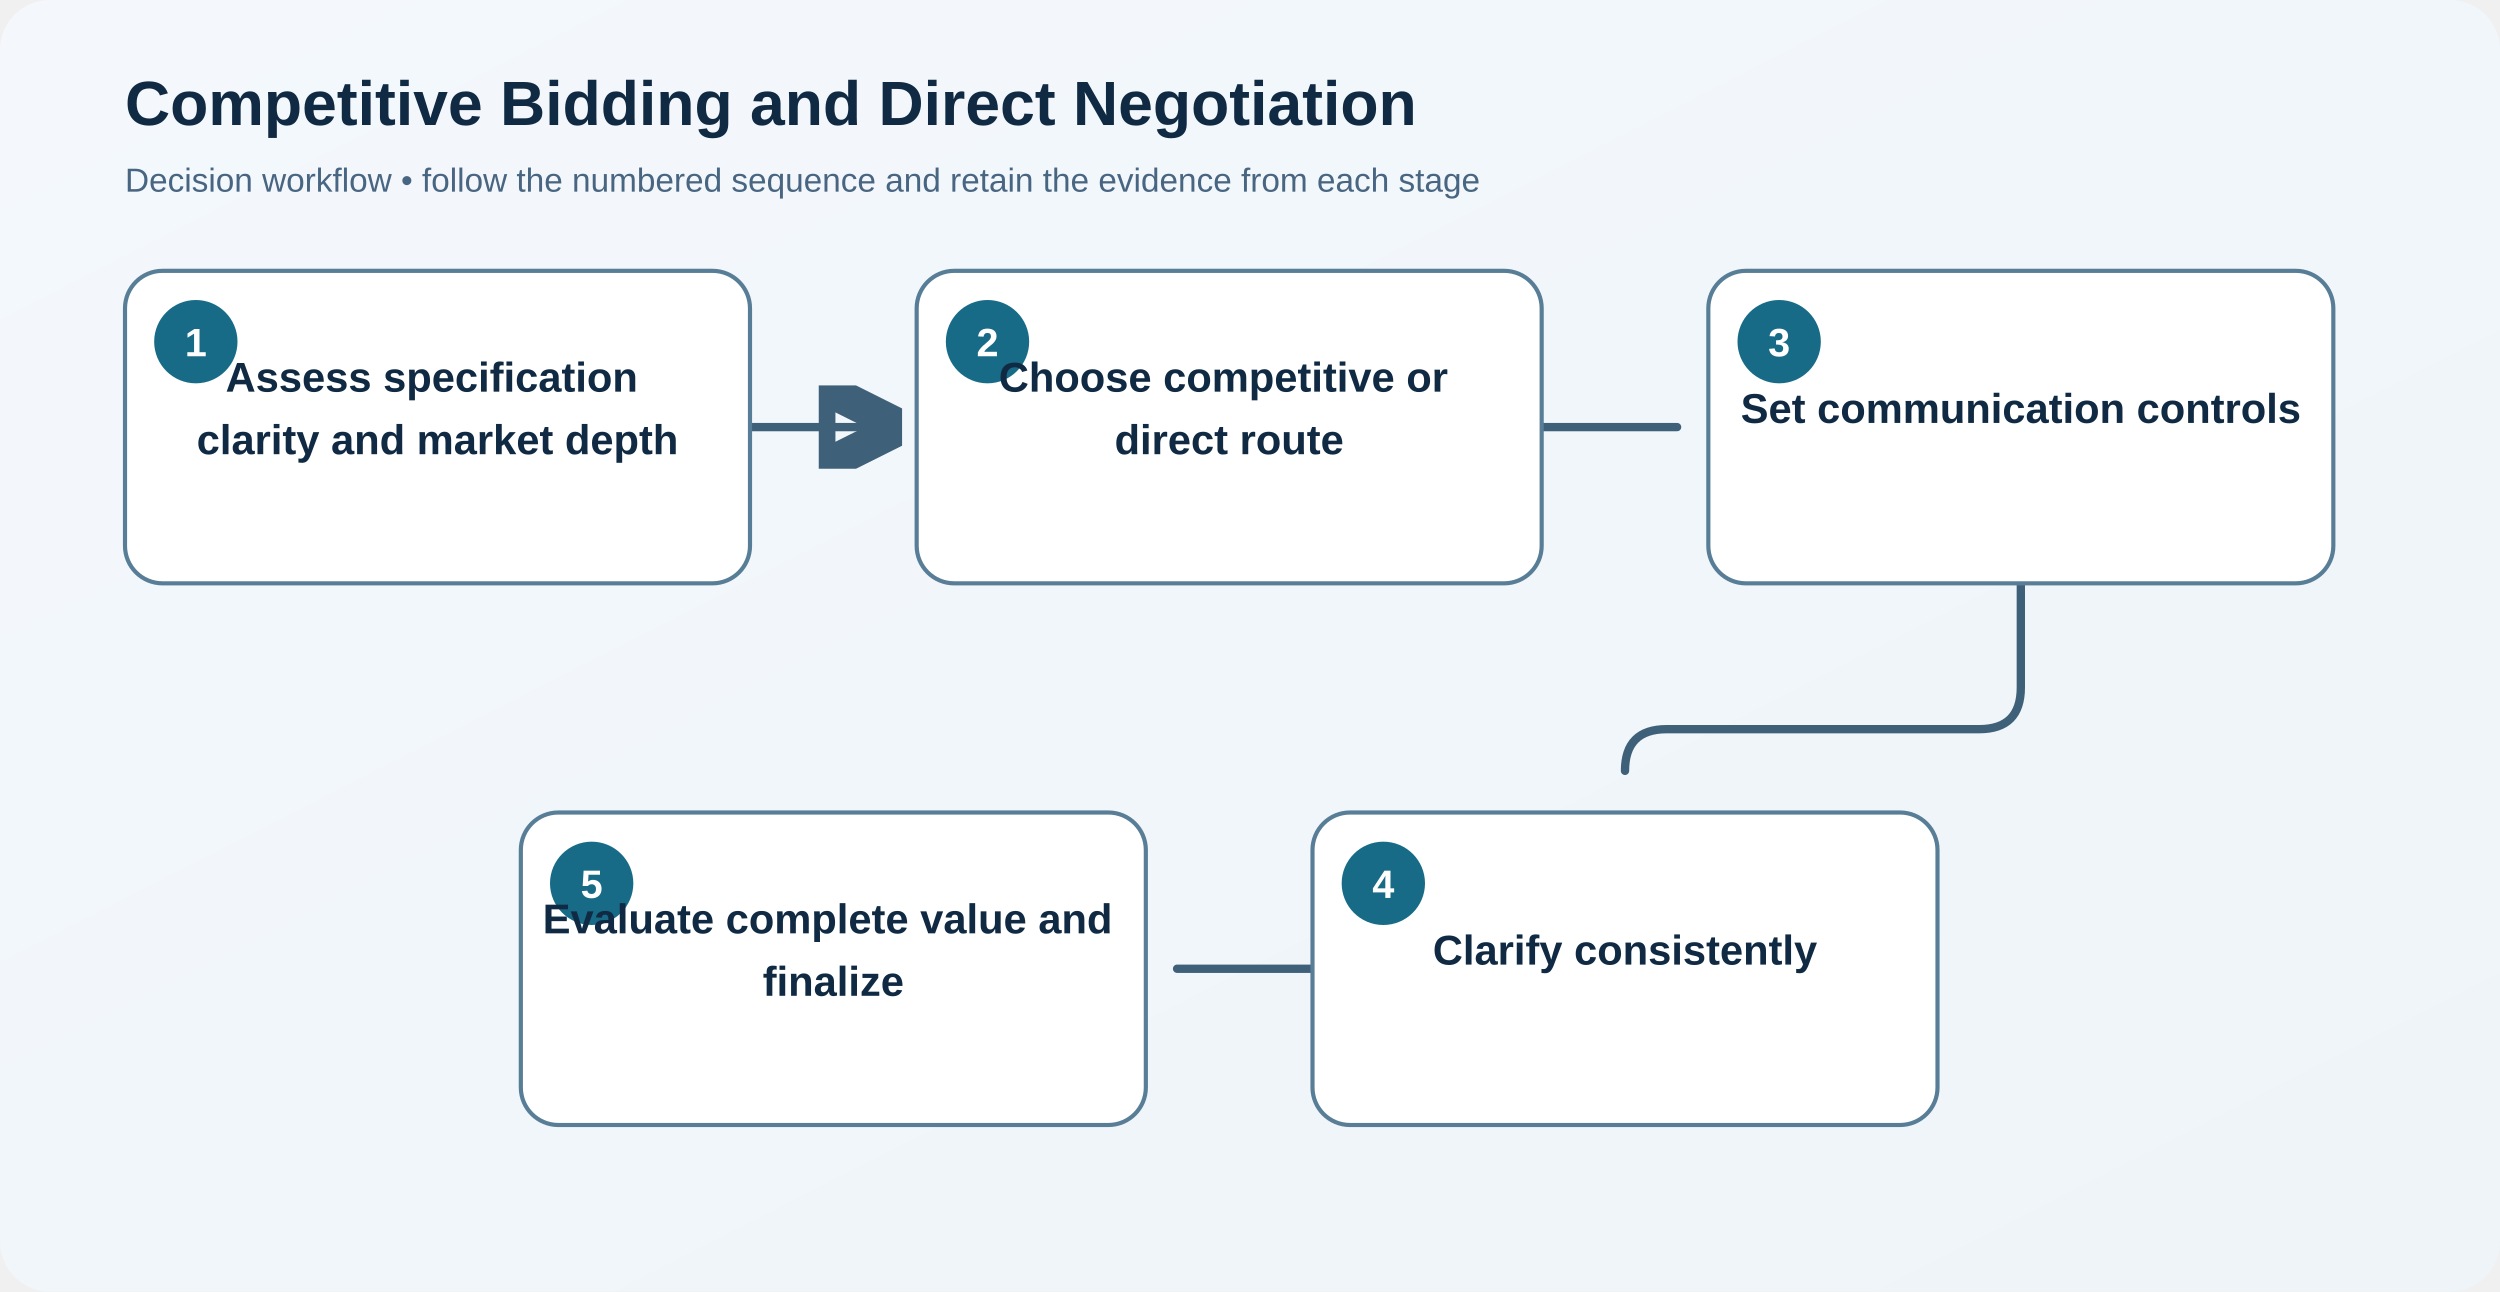
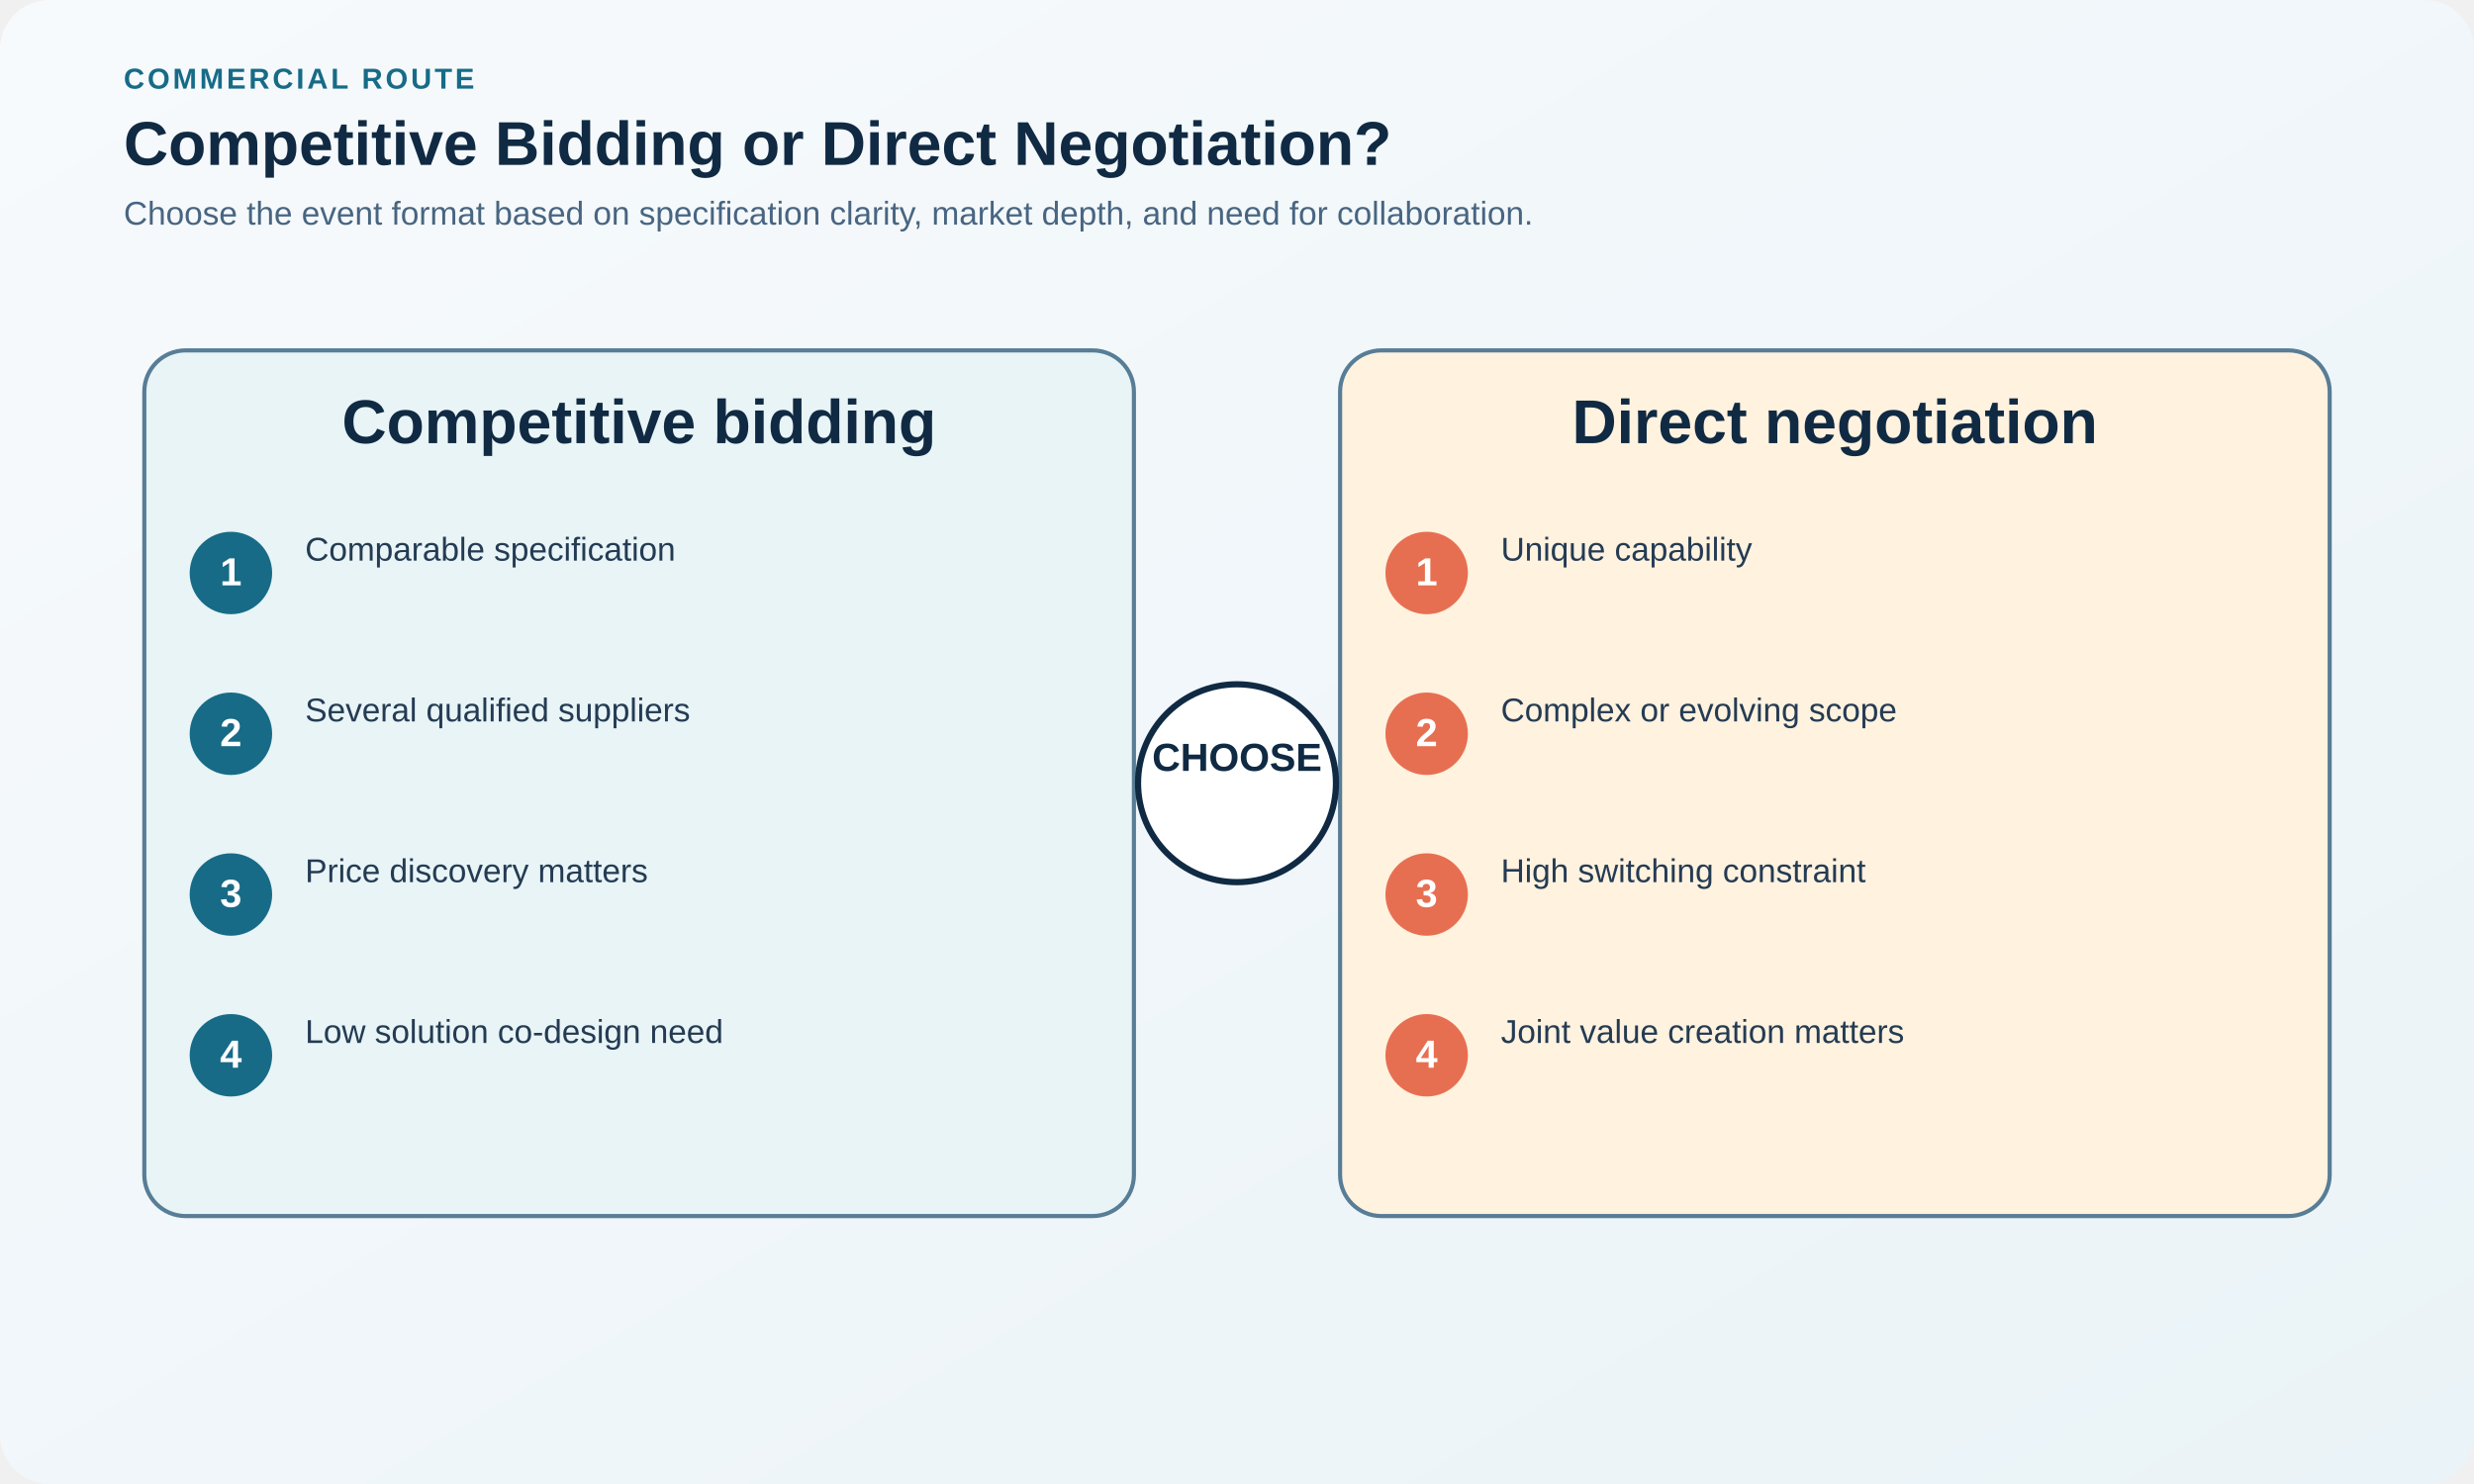
- <svg xmlns="http://www.w3.org/2000/svg" width="1200" height="620" viewBox="0 0 1200 620" role="img" aria-labelledby="title desc">
+ <svg xmlns="http://www.w3.org/2000/svg" width="1200" height="720" viewBox="0 0 1200 720" role="img" aria-labelledby="title desc">
  <defs>
    <linearGradient id="bg" x1="0" x2="1" y1="0" y2="1">
-       <stop offset="0" stop-color="#f4f8fc" />
-       <stop offset="1" stop-color="#eef4f8" />
+       <stop offset="0" stop-color="#f7fafc" />
+       <stop offset="1" stop-color="#eaf3f7" />
    </linearGradient>
    <marker id="arrow" markerWidth="10" markerHeight="10" refX="8" refY="5" orient="auto">
-       <path d="M0 0 L10 5 L0 10 Z" fill="#3e6078" />
+       <path d="M0 0 L10 5 L0 10 Z" fill="#486581" />
    </marker>
  </defs>
-   <style>text{font-family:Arial,Helvetica,sans-serif}.heading{font-size:30px;font-weight:700;fill:#102a43}.sub{font-size:16px;fill:#486581}.label{font-size:20px;font-weight:700;fill:#102a43}.num{font-size:19px;font-weight:700;fill:#fff}g rect{fill:#fff;stroke:#587d96;stroke-width:2}g circle{fill:#176b87}path{fill:none;stroke:#3e6078;stroke-width:4;stroke-linecap:round;stroke-linejoin:round;marker-end:url(#arrow)}</style>
-   <rect width="1200" height="620" rx="24" fill="url(#bg)" />
-   <text class="heading" x="60" y="60">Competitive Bidding and Direct Negotiation</text>
-   <text class="sub" x="60" y="92">Decision workflow • follow the numbered sequence and retain the evidence from each stage</text>
-   <path d="M360 205 H425" />
-   <path d="M740 205 H805" />
-   <path d="M970 280 V330 Q970 350 950 350 H800 Q780 350 780 370" />
-   <path d="M630 465 H565" />
-   <g>
-     <rect x="60" y="130" width="300" height="150" rx="18" />
-     <circle cx="94" cy="164" r="20" />
-     <text class="num" x="94" y="171" text-anchor="middle">1</text>
-     <text class="label" text-anchor="middle">
-       <tspan x="210" y="188">Assess specification</tspan>
-       <tspan x="210" y="218">clarity and market depth</tspan>
-     </text>
-   </g>
-   <g>
-     <rect x="440" y="130" width="300" height="150" rx="18" />
-     <circle cx="474" cy="164" r="20" />
-     <text class="num" x="474" y="171" text-anchor="middle">2</text>
-     <text class="label" text-anchor="middle">
-       <tspan x="590" y="188">Choose competitive or</tspan>
-       <tspan x="590" y="218">direct route</tspan>
-     </text>
-   </g>
-   <g>
-     <rect x="820" y="130" width="300" height="150" rx="18" />
-     <circle cx="854" cy="164" r="20" />
-     <text class="num" x="854" y="171" text-anchor="middle">3</text>
-     <text class="label" text-anchor="middle">
-       <tspan x="970" y="203">Set communication controls</tspan>
-     </text>
-   </g>
-   <g>
-     <rect x="630" y="390" width="300" height="150" rx="18" />
-     <circle cx="664" cy="424" r="20" />
-     <text class="num" x="664" y="431" text-anchor="middle">4</text>
-     <text class="label" text-anchor="middle">
-       <tspan x="780" y="463">Clarify consistently</tspan>
-     </text>
-   </g>
-   <g>
-     <rect x="250" y="390" width="300" height="150" rx="18" />
-     <circle cx="284" cy="424" r="20" />
-     <text class="num" x="284" y="431" text-anchor="middle">5</text>
-     <text class="label" text-anchor="middle">
-       <tspan x="400" y="448">Evaluate complete value and</tspan>
-       <tspan x="400" y="478">finalize</tspan>
-     </text>
-   </g>
+   <style>text{font-family:Arial,Helvetica,sans-serif}.title{font-size:30px;font-weight:700;fill:#102a43}.eyebrow{font-size:14px;font-weight:700;letter-spacing:1.4px;fill:#176b87}.subtitle{font-size:16px;fill:#486581}.label{font-size:19px;font-weight:700;fill:#102a43}.barlabel{font-size:15px;font-weight:700;fill:#fff}.body{font-size:16px;fill:#243b53}.small{font-size:14px;fill:#486581}.metric{font-size:24px;font-weight:700;fill:#176b87}.white{fill:#fff}.line{fill:none;stroke:#587d96;stroke-width:3;stroke-linecap:round;stroke-linejoin:round}.arrow{fill:none;stroke:#486581;stroke-width:3;stroke-linecap:round;marker-end:url(#arrow)}</style>
+   <rect width="1200" height="720" rx="24" fill="url(#bg)" />
+   <text x="60" y="43" class="eyebrow" text-anchor="start">
+     <tspan x="60" y="43">COMMERCIAL ROUTE</tspan>
+   </text>
+   <text x="60" y="80" class="title" text-anchor="start">
+     <tspan x="60" y="80">Competitive Bidding or Direct Negotiation?</tspan>
+   </text>
+   <text x="60" y="109" class="subtitle" text-anchor="start">
+     <tspan x="60" y="109">Choose the event format based on specification clarity, market depth, and need for collaboration.</tspan>
+   </text>
+   <rect x="70" y="170" width="480" height="420" rx="20" fill="#e8f4f6" stroke="#587d96" stroke-width="2" />
+   <text x="310" y="215" class="title" text-anchor="middle">
+     <tspan x="310" y="215">Competitive bidding</tspan>
+   </text>
+   <circle cx="112" cy="278" r="20" fill="#176b87" />
+   <text x="112" y="284" class="label white" text-anchor="middle">
+     <tspan x="112" y="284">1</tspan>
+   </text>
+   <text x="148" y="272" class="body" text-anchor="start">
+     <tspan x="148" y="272">Comparable specification</tspan>
+   </text>
+   <circle cx="112" cy="356" r="20" fill="#176b87" />
+   <text x="112" y="362" class="label white" text-anchor="middle">
+     <tspan x="112" y="362">2</tspan>
+   </text>
+   <text x="148" y="350" class="body" text-anchor="start">
+     <tspan x="148" y="350">Several qualified suppliers</tspan>
+   </text>
+   <circle cx="112" cy="434" r="20" fill="#176b87" />
+   <text x="112" y="440" class="label white" text-anchor="middle">
+     <tspan x="112" y="440">3</tspan>
+   </text>
+   <text x="148" y="428" class="body" text-anchor="start">
+     <tspan x="148" y="428">Price discovery matters</tspan>
+   </text>
+   <circle cx="112" cy="512" r="20" fill="#176b87" />
+   <text x="112" y="518" class="label white" text-anchor="middle">
+     <tspan x="112" y="518">4</tspan>
+   </text>
+   <text x="148" y="506" class="body" text-anchor="start">
+     <tspan x="148" y="506">Low solution co-design need</tspan>
+   </text>
+   <rect x="650" y="170" width="480" height="420" rx="20" fill="#fff2df" stroke="#587d96" stroke-width="2" />
+   <text x="890" y="215" class="title" text-anchor="middle">
+     <tspan x="890" y="215">Direct negotiation</tspan>
+   </text>
+   <circle cx="692" cy="278" r="20" fill="#e76f51" />
+   <text x="692" y="284" class="label white" text-anchor="middle">
+     <tspan x="692" y="284">1</tspan>
+   </text>
+   <text x="728" y="272" class="body" text-anchor="start">
+     <tspan x="728" y="272">Unique capability</tspan>
+   </text>
+   <circle cx="692" cy="356" r="20" fill="#e76f51" />
+   <text x="692" y="362" class="label white" text-anchor="middle">
+     <tspan x="692" y="362">2</tspan>
+   </text>
+   <text x="728" y="350" class="body" text-anchor="start">
+     <tspan x="728" y="350">Complex or evolving scope</tspan>
+   </text>
+   <circle cx="692" cy="434" r="20" fill="#e76f51" />
+   <text x="692" y="440" class="label white" text-anchor="middle">
+     <tspan x="692" y="440">3</tspan>
+   </text>
+   <text x="728" y="428" class="body" text-anchor="start">
+     <tspan x="728" y="428">High switching constraint</tspan>
+   </text>
+   <circle cx="692" cy="512" r="20" fill="#e76f51" />
+   <text x="692" y="518" class="label white" text-anchor="middle">
+     <tspan x="692" y="518">4</tspan>
+   </text>
+   <text x="728" y="506" class="body" text-anchor="start">
+     <tspan x="728" y="506">Joint value creation matters</tspan>
+   </text>
+   <circle cx="600" cy="380" r="48" fill="#ffffff" stroke="#102a43" stroke-width="3" />
+   <text x="600" y="374" class="label" text-anchor="middle">
+     <tspan x="600" y="374">CHOOSE</tspan>
+   </text>
</svg>
